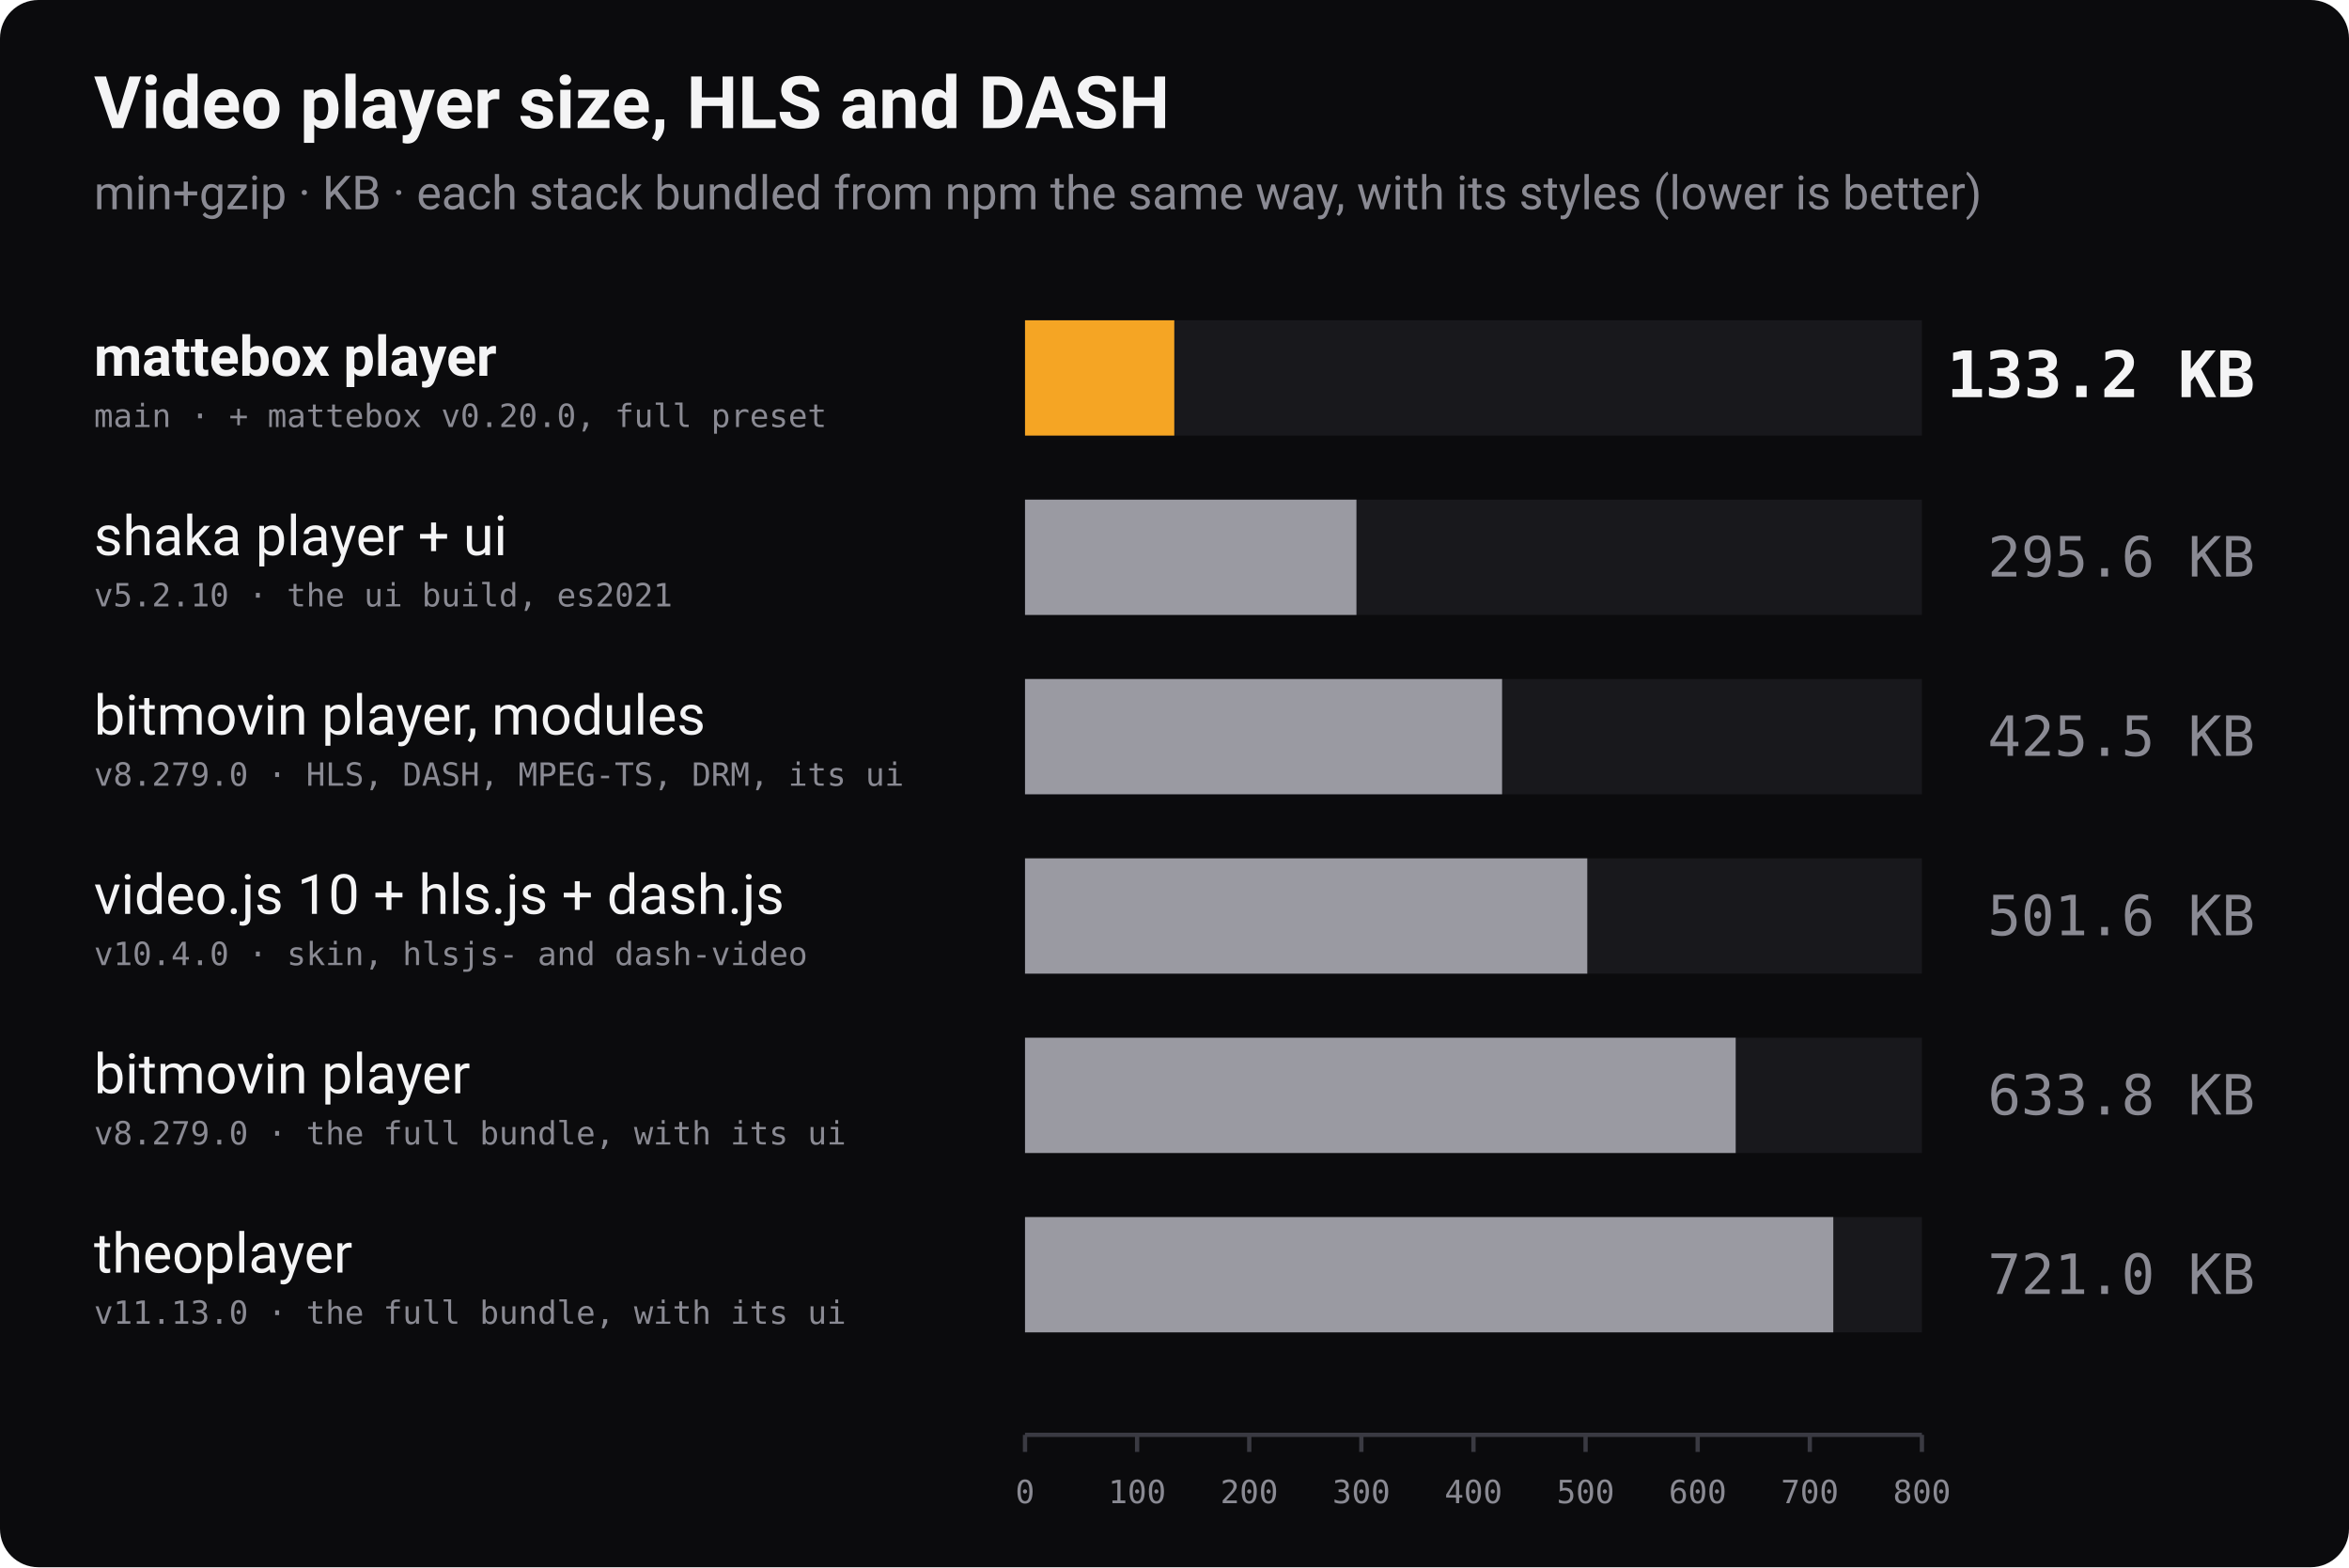
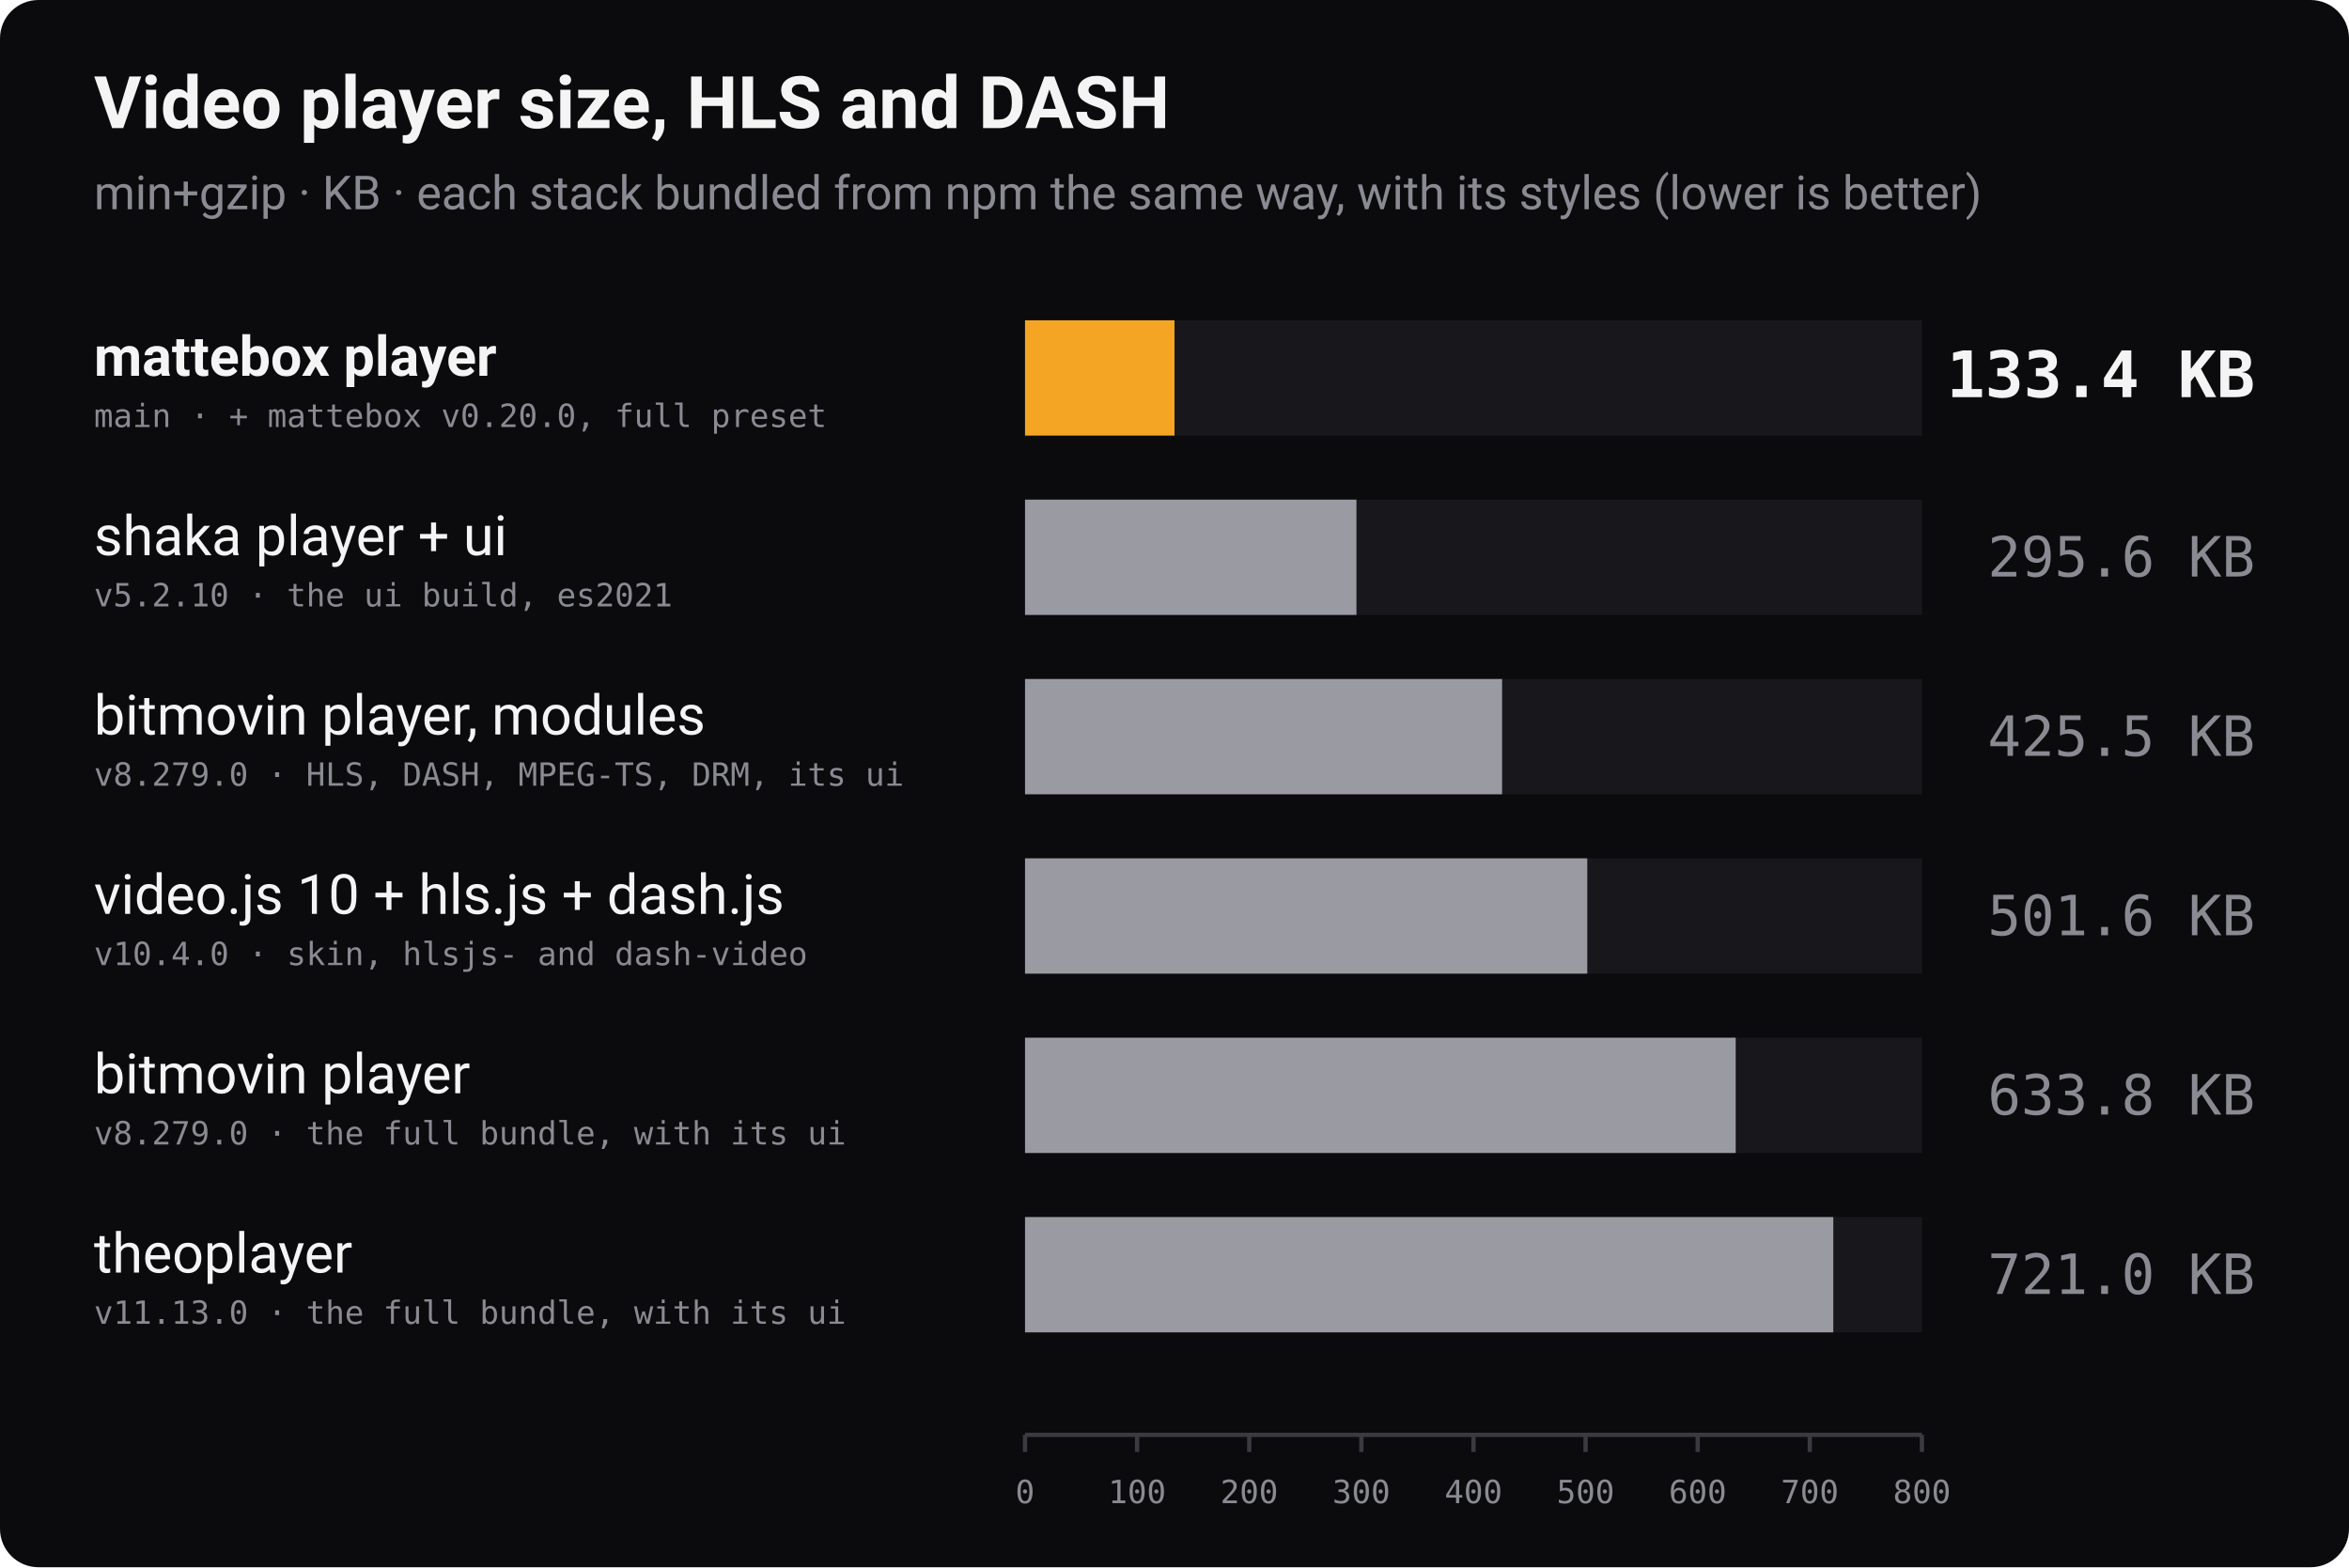
<svg xmlns="http://www.w3.org/2000/svg" width="1100" height="734" viewBox="0 0 1100 734" role="img" aria-label="Bundle size of video players with HLS and DASH playback, min+gzip, lower is better">
  <rect width="1100" height="734" rx="18" fill="#0b0b0d" />
  <text x="44" y="60" font-family="-apple-system, 'Segoe UI', Roboto, Helvetica, Arial, sans-serif" font-size="34" font-weight="700" fill="#f4f4f5">Video player size, HLS and DASH</text>
  <text x="44" y="98" font-family="-apple-system, 'Segoe UI', Roboto, Helvetica, Arial, sans-serif" font-size="22" fill="#8a8a93">min+gzip · KB · each stack bundled from npm the same way, with its styles (lower is better)</text>
  <text x="44" y="176" font-family="-apple-system, 'Segoe UI', Roboto, Helvetica, Arial, sans-serif" font-size="26" font-weight="700" fill="#f4f4f5">mattebox player</text>
  <text x="44" y="200" font-family="ui-monospace, 'SF Mono', Menlo, Consolas, monospace" font-size="15" fill="#8a8a93">main · + mattebox v0.20.0, full preset</text>
  <rect x="480" y="150" width="420" height="54" fill="#18181c" />
-   <rect x="480" y="150" width="69.9" height="54" fill="#f5a524" />
-   <text x="1056" y="186" text-anchor="end" font-family="ui-monospace, 'SF Mono', Menlo, Consolas, monospace" font-size="30" font-weight="700" fill="#f4f4f5">133.2 KB</text>
+   <rect x="480" y="150" width="70.0" height="54" fill="#f5a524" />
+   <text x="1056" y="186" text-anchor="end" font-family="ui-monospace, 'SF Mono', Menlo, Consolas, monospace" font-size="30" font-weight="700" fill="#f4f4f5">133.4 KB</text>
  <text x="44" y="260" font-family="-apple-system, 'Segoe UI', Roboto, Helvetica, Arial, sans-serif" font-size="26" font-weight="400" fill="#f4f4f5">shaka player + ui</text>
  <text x="44" y="284" font-family="ui-monospace, 'SF Mono', Menlo, Consolas, monospace" font-size="15" fill="#8a8a93">v5.2.10 · the ui build, es2021</text>
  <rect x="480" y="234" width="420" height="54" fill="#18181c" />
  <rect x="480" y="234" width="155.2" height="54" fill="#9a9aa2" />
  <text x="1056" y="270" text-anchor="end" font-family="ui-monospace, 'SF Mono', Menlo, Consolas, monospace" font-size="26" font-weight="400" fill="#8a8a93">295.6 KB</text>
  <text x="44" y="344" font-family="-apple-system, 'Segoe UI', Roboto, Helvetica, Arial, sans-serif" font-size="26" font-weight="400" fill="#f4f4f5">bitmovin player, modules</text>
  <text x="44" y="368" font-family="ui-monospace, 'SF Mono', Menlo, Consolas, monospace" font-size="15" fill="#8a8a93">v8.279.0 · HLS, DASH, MPEG-TS, DRM, its ui</text>
  <rect x="480" y="318" width="420" height="54" fill="#18181c" />
  <rect x="480" y="318" width="223.4" height="54" fill="#9a9aa2" />
  <text x="1056" y="354" text-anchor="end" font-family="ui-monospace, 'SF Mono', Menlo, Consolas, monospace" font-size="26" font-weight="400" fill="#8a8a93">425.5 KB</text>
  <text x="44" y="428" font-family="-apple-system, 'Segoe UI', Roboto, Helvetica, Arial, sans-serif" font-size="26" font-weight="400" fill="#f4f4f5">video.js 10 + hls.js + dash.js</text>
  <text x="44" y="452" font-family="ui-monospace, 'SF Mono', Menlo, Consolas, monospace" font-size="15" fill="#8a8a93">v10.4.0 · skin, hlsjs- and dash-video</text>
  <rect x="480" y="402" width="420" height="54" fill="#18181c" />
  <rect x="480" y="402" width="263.3" height="54" fill="#9a9aa2" />
  <text x="1056" y="438" text-anchor="end" font-family="ui-monospace, 'SF Mono', Menlo, Consolas, monospace" font-size="26" font-weight="400" fill="#8a8a93">501.6 KB</text>
  <text x="44" y="512" font-family="-apple-system, 'Segoe UI', Roboto, Helvetica, Arial, sans-serif" font-size="26" font-weight="400" fill="#f4f4f5">bitmovin player</text>
  <text x="44" y="536" font-family="ui-monospace, 'SF Mono', Menlo, Consolas, monospace" font-size="15" fill="#8a8a93">v8.279.0 · the full bundle, with its ui</text>
  <rect x="480" y="486" width="420" height="54" fill="#18181c" />
  <rect x="480" y="486" width="332.8" height="54" fill="#9a9aa2" />
  <text x="1056" y="522" text-anchor="end" font-family="ui-monospace, 'SF Mono', Menlo, Consolas, monospace" font-size="26" font-weight="400" fill="#8a8a93">633.8 KB</text>
  <text x="44" y="596" font-family="-apple-system, 'Segoe UI', Roboto, Helvetica, Arial, sans-serif" font-size="26" font-weight="400" fill="#f4f4f5">theoplayer</text>
  <text x="44" y="620" font-family="ui-monospace, 'SF Mono', Menlo, Consolas, monospace" font-size="15" fill="#8a8a93">v11.13.0 · the full bundle, with its ui</text>
  <rect x="480" y="570" width="420" height="54" fill="#18181c" />
  <rect x="480" y="570" width="378.5" height="54" fill="#9a9aa2" />
  <text x="1056" y="606" text-anchor="end" font-family="ui-monospace, 'SF Mono', Menlo, Consolas, monospace" font-size="26" font-weight="400" fill="#8a8a93">721.0 KB</text>
  <line x1="480" y1="672" x2="900" y2="672" stroke="#3a3a42" stroke-width="2" />
  <line x1="480.0" y1="672" x2="480.0" y2="680" stroke="#3a3a42" stroke-width="2" />
  <text x="480.0" y="704" text-anchor="middle" font-family="ui-monospace, 'SF Mono', Menlo, Consolas, monospace" font-size="15" fill="#8a8a93">0</text>
  <line x1="532.5" y1="672" x2="532.5" y2="680" stroke="#3a3a42" stroke-width="2" />
  <text x="532.5" y="704" text-anchor="middle" font-family="ui-monospace, 'SF Mono', Menlo, Consolas, monospace" font-size="15" fill="#8a8a93">100</text>
  <line x1="585.0" y1="672" x2="585.0" y2="680" stroke="#3a3a42" stroke-width="2" />
  <text x="585.0" y="704" text-anchor="middle" font-family="ui-monospace, 'SF Mono', Menlo, Consolas, monospace" font-size="15" fill="#8a8a93">200</text>
  <line x1="637.5" y1="672" x2="637.5" y2="680" stroke="#3a3a42" stroke-width="2" />
  <text x="637.5" y="704" text-anchor="middle" font-family="ui-monospace, 'SF Mono', Menlo, Consolas, monospace" font-size="15" fill="#8a8a93">300</text>
  <line x1="690.0" y1="672" x2="690.0" y2="680" stroke="#3a3a42" stroke-width="2" />
  <text x="690.0" y="704" text-anchor="middle" font-family="ui-monospace, 'SF Mono', Menlo, Consolas, monospace" font-size="15" fill="#8a8a93">400</text>
  <line x1="742.5" y1="672" x2="742.5" y2="680" stroke="#3a3a42" stroke-width="2" />
  <text x="742.5" y="704" text-anchor="middle" font-family="ui-monospace, 'SF Mono', Menlo, Consolas, monospace" font-size="15" fill="#8a8a93">500</text>
  <line x1="795.0" y1="672" x2="795.0" y2="680" stroke="#3a3a42" stroke-width="2" />
  <text x="795.0" y="704" text-anchor="middle" font-family="ui-monospace, 'SF Mono', Menlo, Consolas, monospace" font-size="15" fill="#8a8a93">600</text>
  <line x1="847.5" y1="672" x2="847.5" y2="680" stroke="#3a3a42" stroke-width="2" />
  <text x="847.5" y="704" text-anchor="middle" font-family="ui-monospace, 'SF Mono', Menlo, Consolas, monospace" font-size="15" fill="#8a8a93">700</text>
  <line x1="900.0" y1="672" x2="900.0" y2="680" stroke="#3a3a42" stroke-width="2" />
  <text x="900.0" y="704" text-anchor="middle" font-family="ui-monospace, 'SF Mono', Menlo, Consolas, monospace" font-size="15" fill="#8a8a93">800</text>
</svg>
